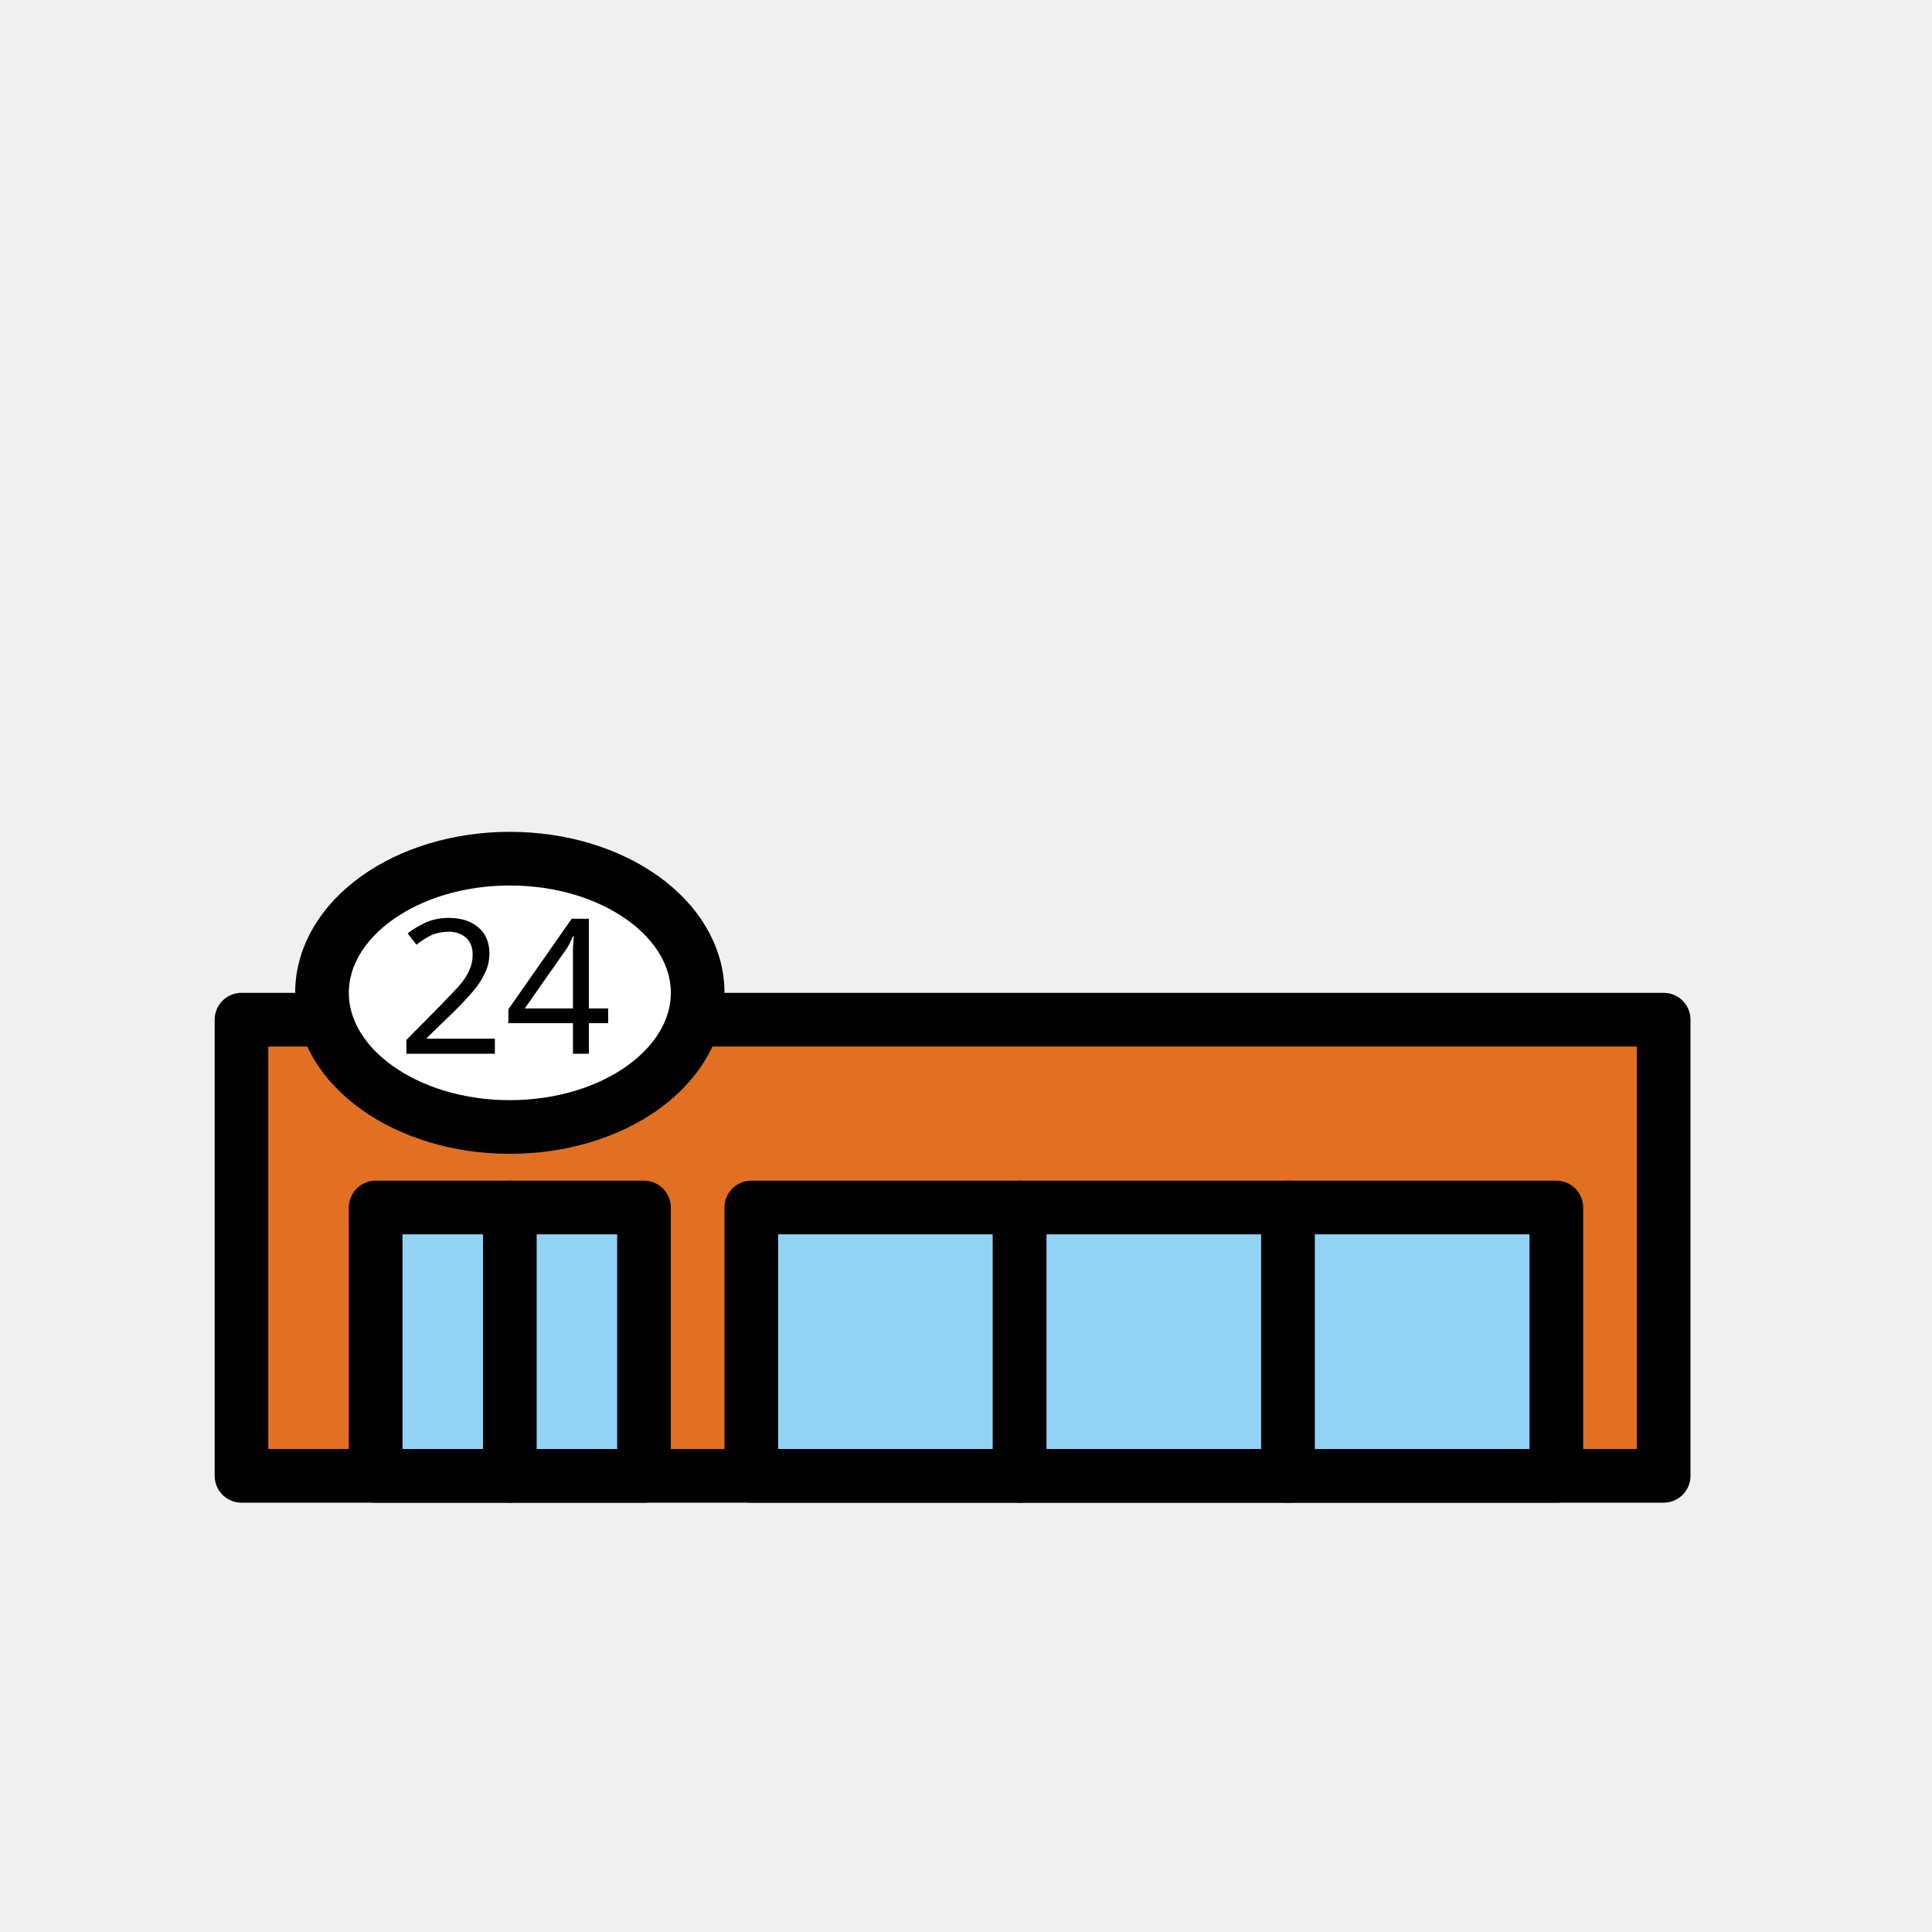
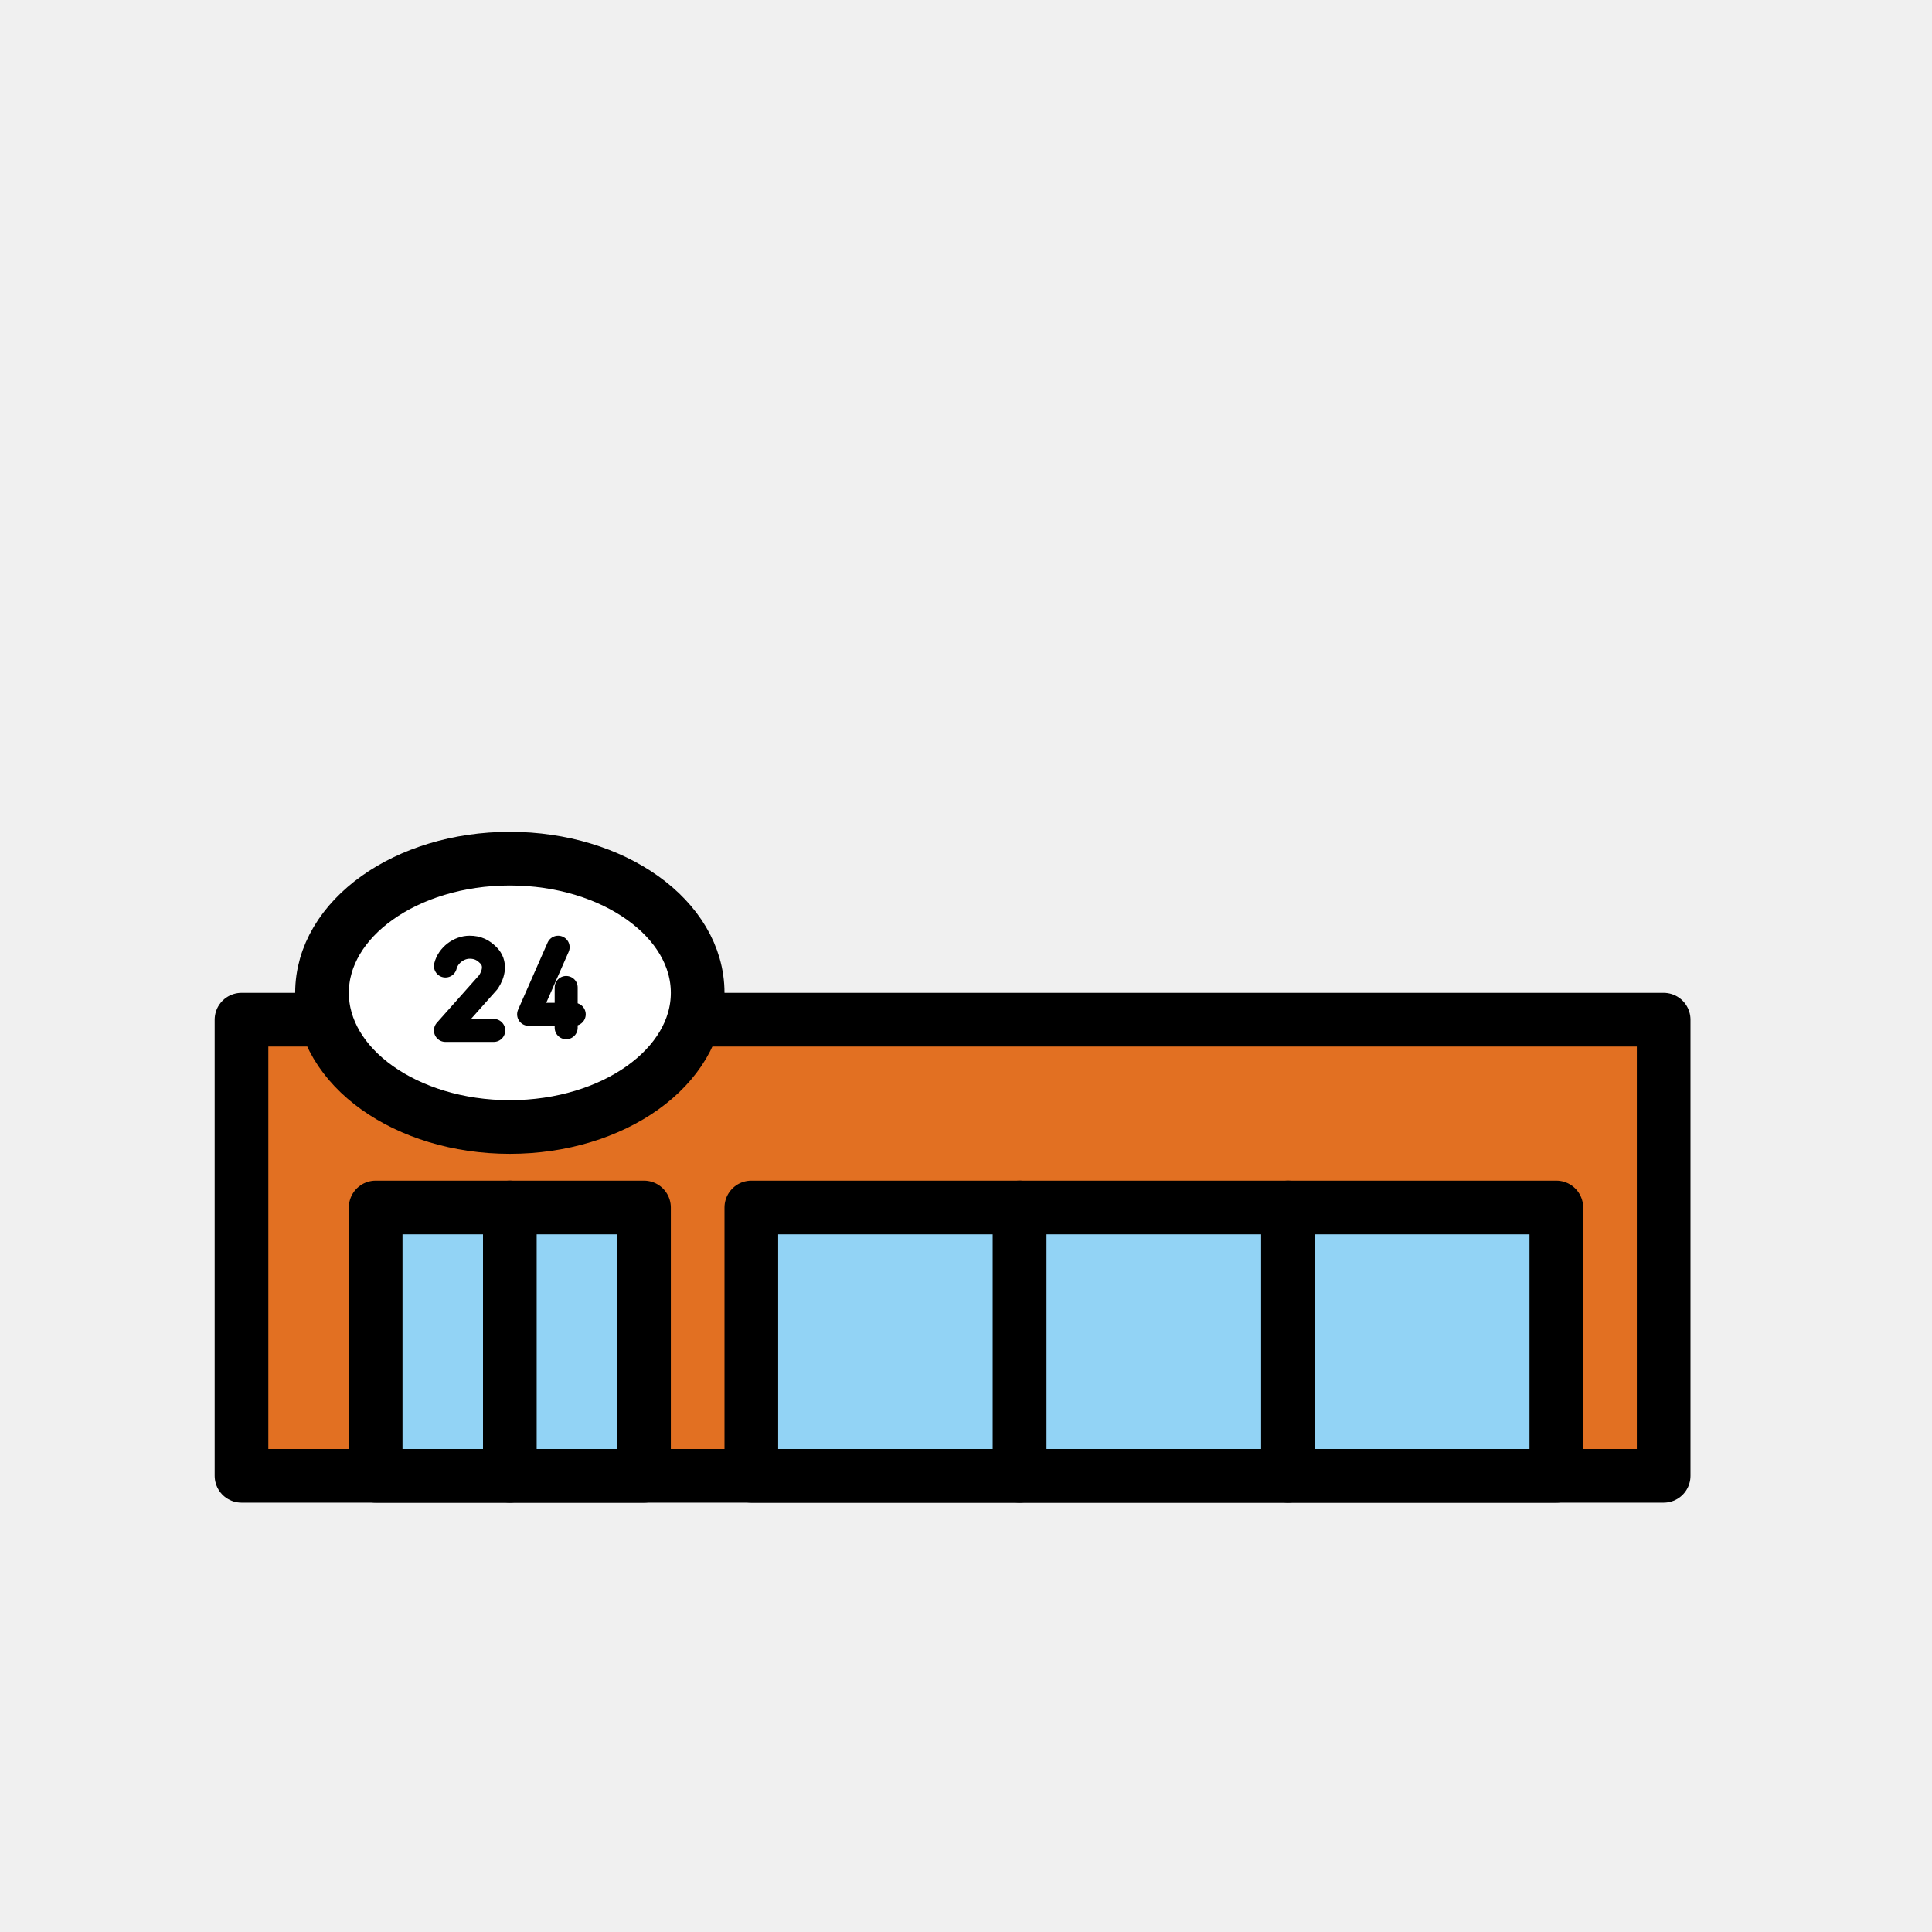
<svg xmlns="http://www.w3.org/2000/svg" version="1.1" id="emoji" x="0px" y="0px" viewBox="0 0 72 72" enable-background="new 0 0 72 72" xml:space="preserve">
-   <g id="_xD83C__xDFEA__1_">
-     <rect x="9" y="38" fill="#E27022" stroke="#000000" stroke-width="2" stroke-linecap="round" stroke-linejoin="round" stroke-miterlimit="10" width="53" height="17" />
-     <rect x="14" y="45" fill="#92D3F5" stroke="#000000" stroke-width="2" stroke-linecap="round" stroke-linejoin="round" stroke-miterlimit="10" width="10" height="10" />
-     <line fill="none" stroke="#000000" stroke-width="2" stroke-linecap="round" stroke-linejoin="round" stroke-miterlimit="10" x1="19" y1="55" x2="19" y2="45" />
-     <rect x="28" y="45" fill="#92D3F5" stroke="#000000" stroke-width="2" stroke-linecap="round" stroke-linejoin="round" stroke-miterlimit="10" width="10" height="10" />
-     <rect x="38" y="45" fill="#92D3F5" stroke="#000000" stroke-width="2" stroke-linecap="round" stroke-linejoin="round" stroke-miterlimit="10" width="10" height="10" />
-     <rect x="48" y="45" fill="#92D3F5" stroke="#000000" stroke-width="2" stroke-linecap="round" stroke-linejoin="round" stroke-miterlimit="10" width="10" height="10" />
-     <ellipse fill="#FFFFFF" stroke="#000000" stroke-width="2" stroke-miterlimit="10" cx="19" cy="37" rx="7" ry="5" />
-     <rect x="14.8" y="34.3" fill="none" width="9" height="6" />
-     <text transform="matrix(1 0 0 1 14.8016 39.2699)" font-family="'HKSuperRound-Bold'" font-size="7px">24</text>
+   <g id="_xD83C__xDFEA__2_">
+     <g id="_xD83C__xDFEA__1_">
+       <rect x="9" y="38" fill="#E27022" stroke="#000000" stroke-width="2" stroke-linecap="round" stroke-linejoin="round" stroke-miterlimit="10" width="53" height="17" />
+       <rect x="14" y="45" fill="#92D3F5" stroke="#000000" stroke-width="2" stroke-linecap="round" stroke-linejoin="round" stroke-miterlimit="10" width="10" height="10" />
+       <line fill="none" stroke="#000000" stroke-width="2" stroke-linecap="round" stroke-linejoin="round" stroke-miterlimit="10" x1="19" y1="55" x2="19" y2="45" />
+       <rect x="28" y="45" fill="#92D3F5" stroke="#000000" stroke-width="2" stroke-linecap="round" stroke-linejoin="round" stroke-miterlimit="10" width="10" height="10" />
+       <rect x="38" y="45" fill="#92D3F5" stroke="#000000" stroke-width="2" stroke-linecap="round" stroke-linejoin="round" stroke-miterlimit="10" width="10" height="10" />
+       <rect x="48" y="45" fill="#92D3F5" stroke="#000000" stroke-width="2" stroke-linecap="round" stroke-linejoin="round" stroke-miterlimit="10" width="10" height="10" />
+       <ellipse fill="#FFFFFF" stroke="#000000" stroke-width="2" stroke-miterlimit="10" cx="19" cy="37" rx="7" ry="5" />
+     </g>
+     <path fill="none" stroke="#000000" stroke-width="0.857" stroke-linecap="round" stroke-linejoin="round" stroke-miterlimit="10" d="   M16.6,36c0.1-0.4,0.5-0.7,0.9-0.7l0,0c0.3,0,0.5,0.1,0.7,0.3c0.3,0.3,0.2,0.7,0,1l-1.6,1.8h1.8" />
+     <g>
+       <polyline fill="none" stroke="#000000" stroke-width="0.857" stroke-linecap="round" stroke-linejoin="round" stroke-miterlimit="10" points="    20.8,35.3 19.7,37.8 21.4,37.8   " />
+       <line fill="none" stroke="#000000" stroke-width="0.857" stroke-linecap="round" stroke-linejoin="round" stroke-miterlimit="10" x1="21.1" y1="36.8" x2="21.1" y2="38.3" />
+     </g>
  </g>
</svg>
